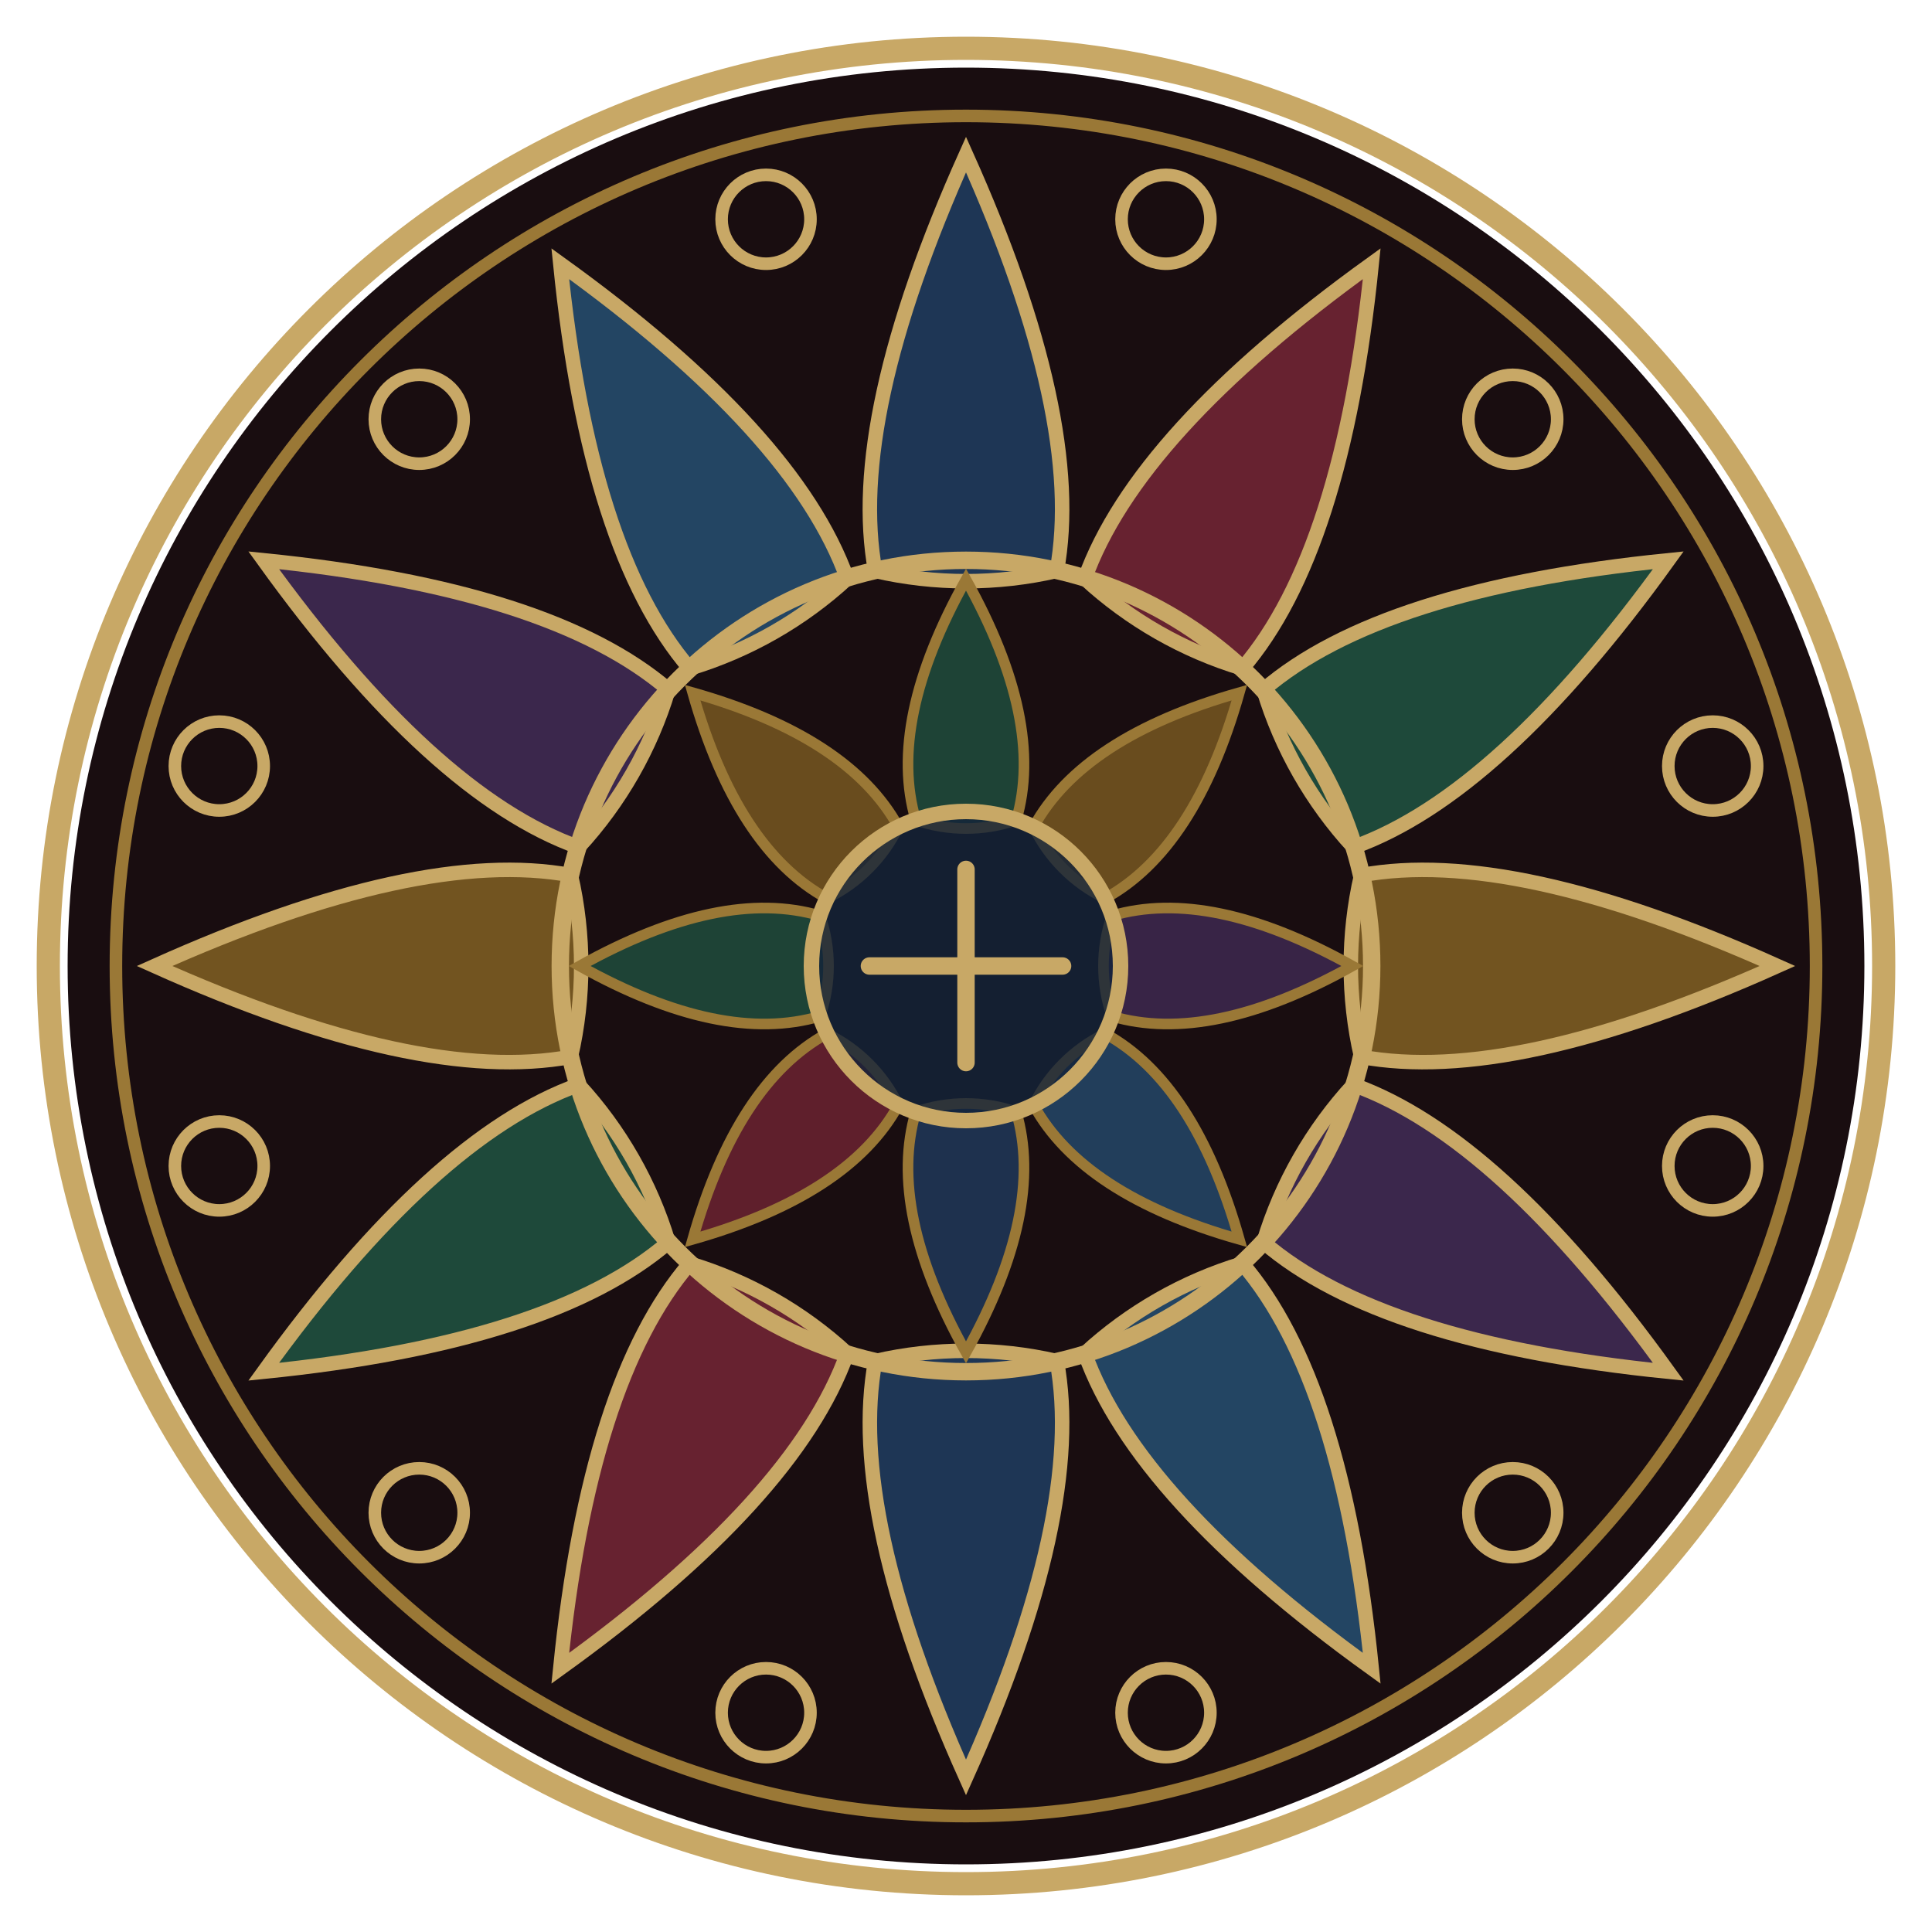
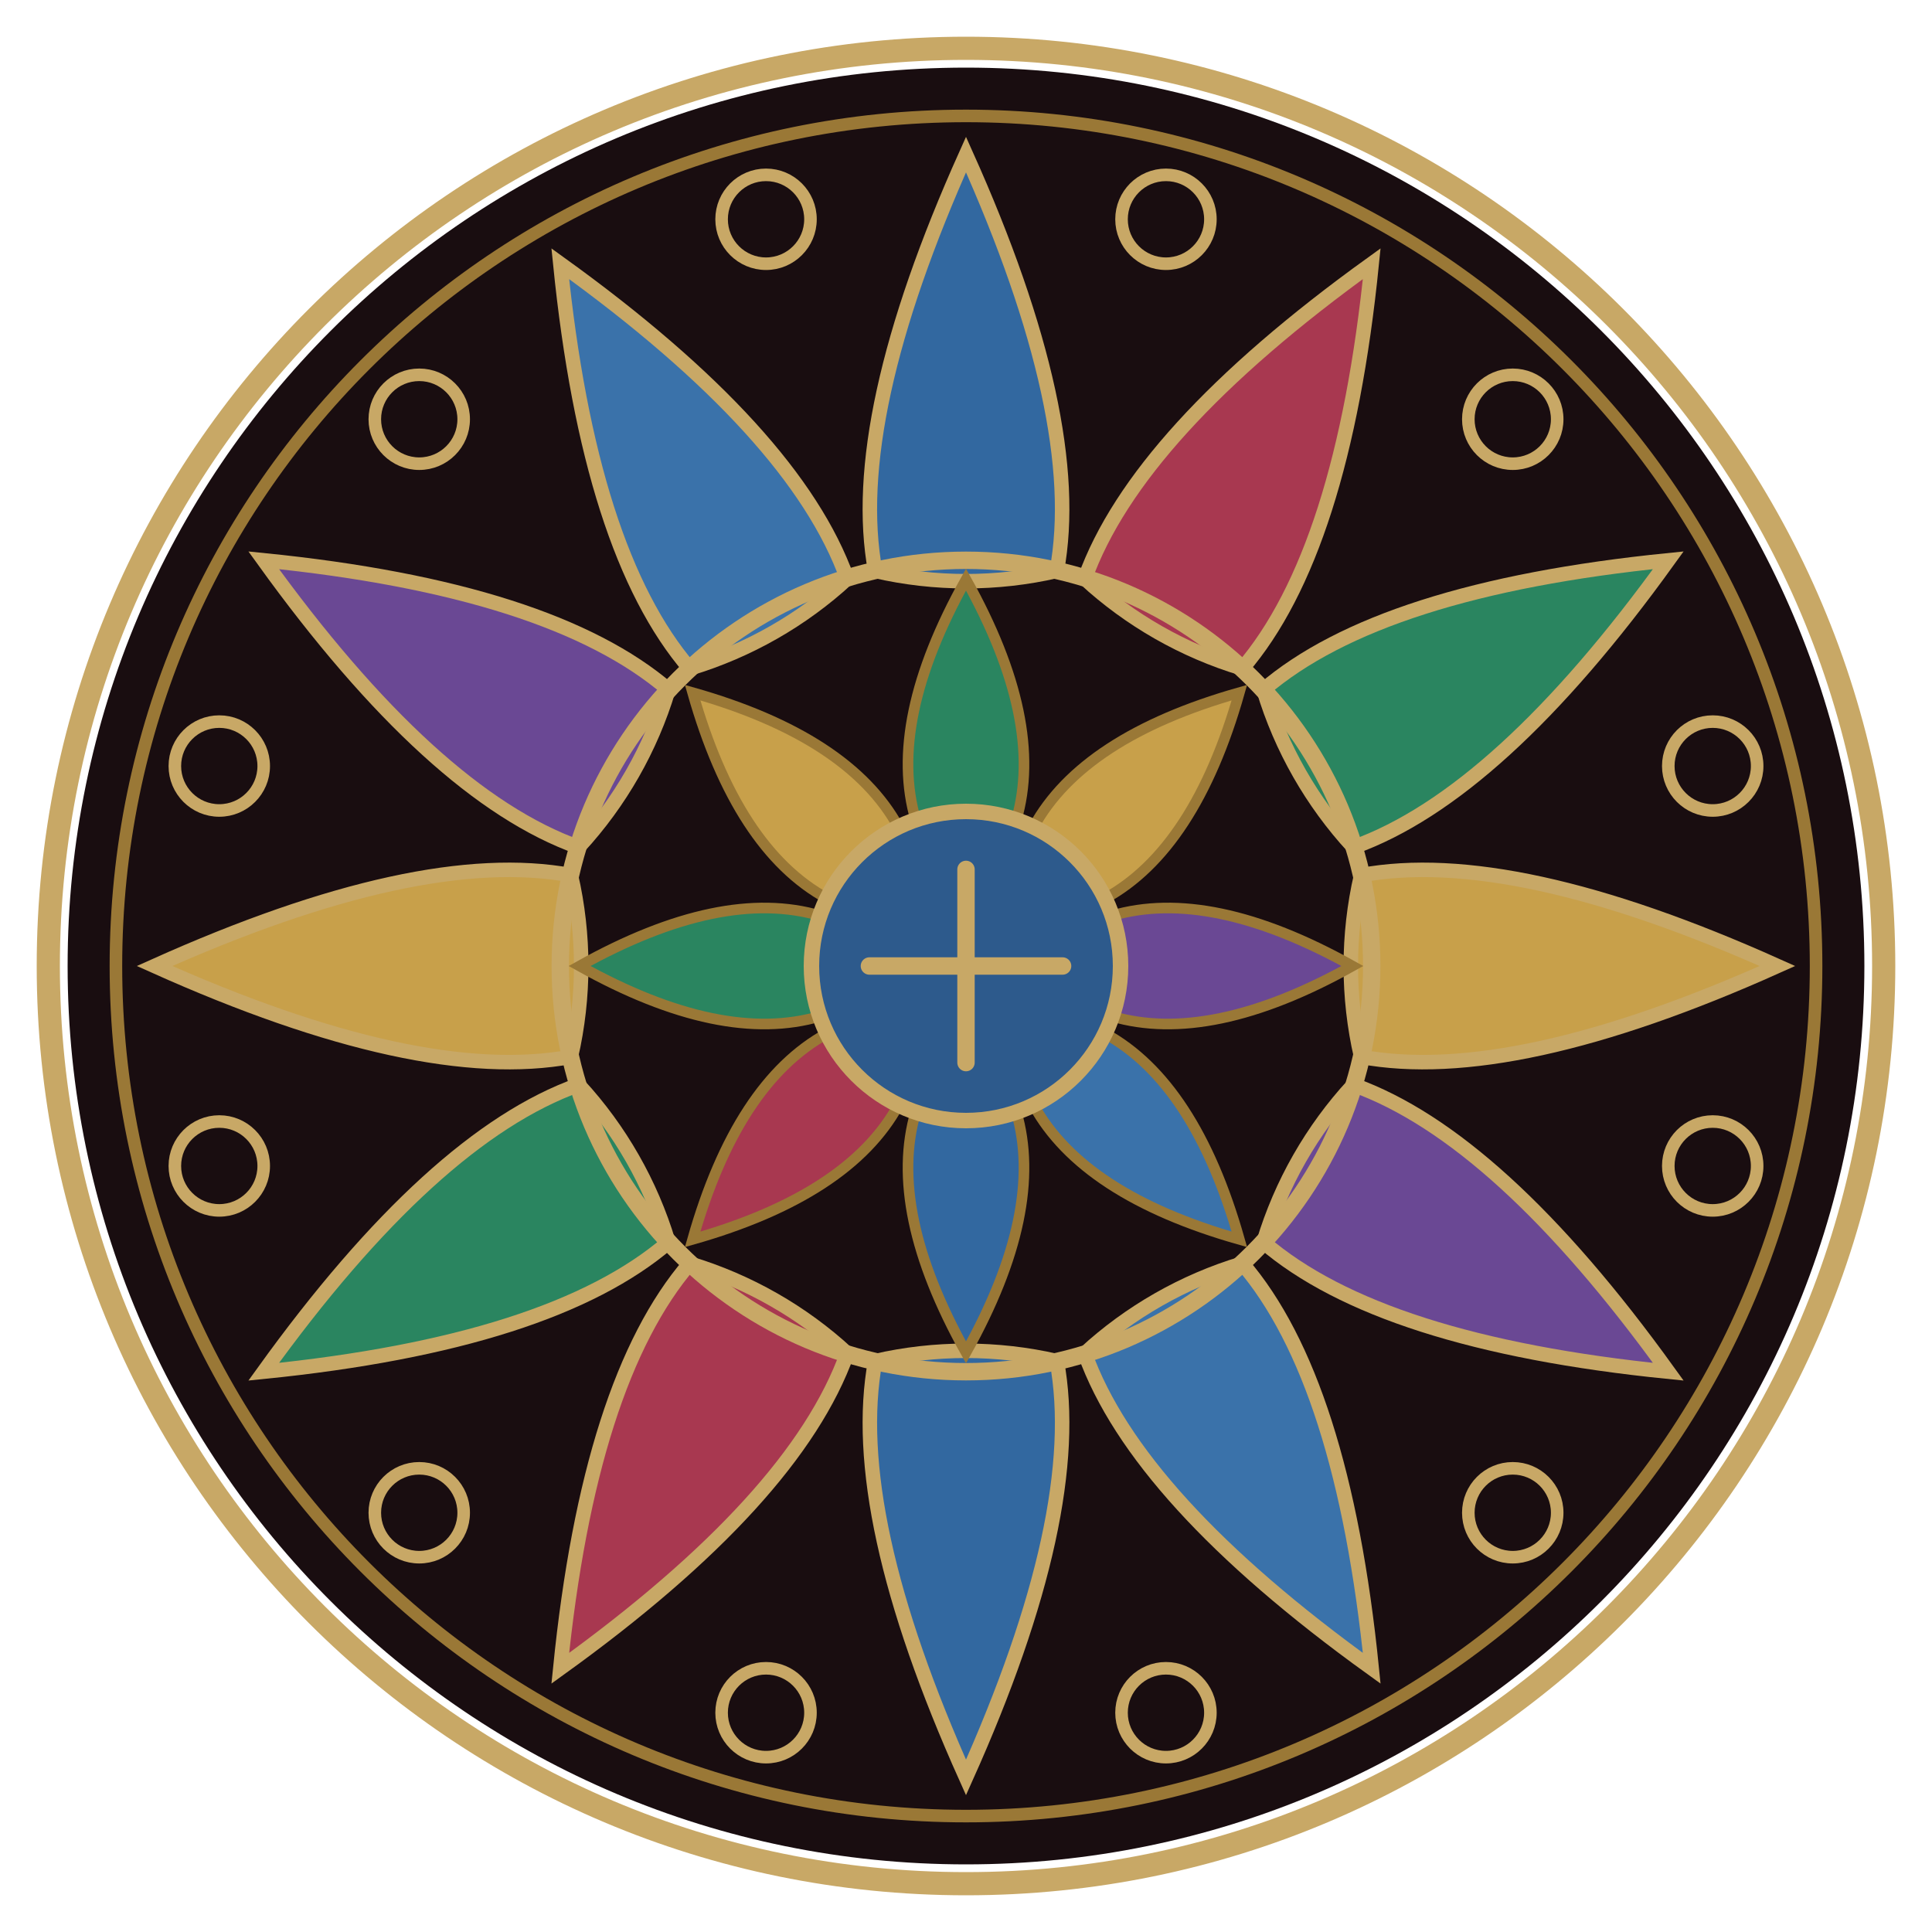
<svg xmlns="http://www.w3.org/2000/svg" viewBox="0 0 200 200">
  <circle cx="100" cy="100" r="93" fill="#190d10" />
  <circle cx="100" cy="100" r="95" fill="none" stroke="#c8a866" stroke-width="2.4" />
  <circle cx="100" cy="100" r="88" fill="none" stroke="#9a7836" stroke-width="1.3" />
-   <path d="M90.6,59.1 Q87.7,43.4 100.0,16.0 Q112.3,43.4 109.4,59.1 A42.0,42.0 0 0 1 90.6,59.1 Z" fill="#1f3a5c" fill-opacity="0.92" stroke="#c8a866" stroke-width="1.5" />
-   <path d="M112.3,59.9 Q117.7,44.8 142.0,27.3 Q139.0,57.1 128.6,69.2 A42.0,42.0 0 0 1 112.3,59.9 Z" fill="#6e2433" fill-opacity="0.92" stroke="#c8a866" stroke-width="1.5" />
-   <path d="M130.8,71.4 Q142.9,61.0 172.7,58.0 Q155.2,82.3 140.1,87.7 A42.0,42.0 0 0 1 130.8,71.4 Z" fill="#1f4f3e" fill-opacity="0.92" stroke="#c8a866" stroke-width="1.5" />
-   <path d="M140.9,90.6 Q156.6,87.7 184.0,100.0 Q156.6,112.3 140.9,109.4 A42.0,42.0 0 0 1 140.9,90.6 Z" fill="#7a5a22" fill-opacity="0.92" stroke="#c8a866" stroke-width="1.5" />
-   <path d="M140.1,112.3 Q155.2,117.7 172.7,142.0 Q142.9,139.0 130.8,128.6 A42.0,42.0 0 0 1 140.1,112.3 Z" fill="#3e2a52" fill-opacity="0.92" stroke="#c8a866" stroke-width="1.5" />
-   <path d="M128.6,130.8 Q139.0,142.9 142.0,172.7 Q117.7,155.2 112.3,140.1 A42.0,42.0 0 0 1 128.6,130.8 Z" fill="#244a6b" fill-opacity="0.92" stroke="#c8a866" stroke-width="1.5" />
-   <path d="M109.4,140.9 Q112.3,156.6 100.0,184.0 Q87.7,156.6 90.6,140.9 A42.0,42.0 0 0 1 109.4,140.9 Z" fill="#1f3a5c" fill-opacity="0.92" stroke="#c8a866" stroke-width="1.5" />
-   <path d="M87.7,140.1 Q82.3,155.2 58.0,172.7 Q61.0,142.9 71.4,130.8 A42.0,42.0 0 0 1 87.7,140.1 Z" fill="#6e2433" fill-opacity="0.92" stroke="#c8a866" stroke-width="1.5" />
-   <path d="M69.2,128.6 Q57.1,139.0 27.3,142.0 Q44.8,117.7 59.9,112.3 A42.0,42.0 0 0 1 69.2,128.6 Z" fill="#1f4f3e" fill-opacity="0.92" stroke="#c8a866" stroke-width="1.5" />
-   <path d="M59.1,109.4 Q43.4,112.3 16.0,100.0 Q43.4,87.7 59.1,90.6 A42.0,42.0 0 0 1 59.1,109.4 Z" fill="#7a5a22" fill-opacity="0.92" stroke="#c8a866" stroke-width="1.5" />
-   <path d="M59.9,87.7 Q44.8,82.3 27.3,58.0 Q57.1,61.0 69.2,71.4 A42.0,42.0 0 0 1 59.9,87.7 Z" fill="#3e2a52" fill-opacity="0.92" stroke="#c8a866" stroke-width="1.5" />
-   <path d="M71.4,69.2 Q61.0,57.1 58.0,27.3 Q82.3,44.8 87.7,59.9 A42.0,42.0 0 0 1 71.4,69.2 Z" fill="#244a6b" fill-opacity="0.92" stroke="#c8a866" stroke-width="1.5" />
+   <path d="M90.6,59.1 Q87.7,43.4 100.0,16.0 Q112.3,43.4 109.4,59.1 A42.0,42.0 0 0 1 90.6,59.1 Z" fill="#3268a0" fill-opacity="1" stroke="#c8a866" stroke-width="1.5" />
+   <path d="M112.3,59.9 Q117.7,44.8 142.0,27.3 Q139.0,57.1 128.6,69.2 A42.0,42.0 0 0 1 112.3,59.9 Z" fill="#a83850" fill-opacity="1" stroke="#c8a866" stroke-width="1.5" />
+   <path d="M130.8,71.4 Q142.9,61.0 172.7,58.0 Q155.2,82.3 140.1,87.7 A42.0,42.0 0 0 1 130.8,71.4 Z" fill="#2a8560" fill-opacity="1" stroke="#c8a866" stroke-width="1.5" />
+   <path d="M140.9,90.6 Q156.6,87.7 184.0,100.0 Q156.6,112.3 140.9,109.4 A42.0,42.0 0 0 1 140.9,90.6 Z" fill="#c8a04a" fill-opacity="1" stroke="#c8a866" stroke-width="1.5" />
+   <path d="M140.1,112.3 Q155.2,117.7 172.7,142.0 Q142.9,139.0 130.8,128.6 A42.0,42.0 0 0 1 140.1,112.3 Z" fill="#6a4894" fill-opacity="1" stroke="#c8a866" stroke-width="1.5" />
+   <path d="M128.6,130.8 Q139.0,142.9 142.0,172.7 Q117.7,155.2 112.3,140.1 A42.0,42.0 0 0 1 128.6,130.8 Z" fill="#3a72aa" fill-opacity="1" stroke="#c8a866" stroke-width="1.5" />
+   <path d="M109.4,140.9 Q112.3,156.6 100.0,184.0 Q87.7,156.6 90.6,140.9 A42.0,42.0 0 0 1 109.4,140.9 Z" fill="#3268a0" fill-opacity="1" stroke="#c8a866" stroke-width="1.5" />
+   <path d="M87.7,140.1 Q82.3,155.2 58.0,172.7 Q61.0,142.9 71.4,130.8 A42.0,42.0 0 0 1 87.7,140.1 Z" fill="#a83850" fill-opacity="1" stroke="#c8a866" stroke-width="1.5" />
+   <path d="M69.2,128.6 Q57.1,139.0 27.3,142.0 Q44.8,117.7 59.9,112.3 A42.0,42.0 0 0 1 69.2,128.6 Z" fill="#2a8560" fill-opacity="1" stroke="#c8a866" stroke-width="1.5" />
+   <path d="M59.1,109.4 Q43.4,112.3 16.0,100.0 Q43.4,87.7 59.1,90.6 A42.0,42.0 0 0 1 59.1,109.4 Z" fill="#c8a04a" fill-opacity="1" stroke="#c8a866" stroke-width="1.5" />
+   <path d="M59.9,87.7 Q44.8,82.3 27.3,58.0 Q57.1,61.0 69.2,71.4 A42.0,42.0 0 0 1 59.9,87.7 Z" fill="#6a4894" fill-opacity="1" stroke="#c8a866" stroke-width="1.5" />
+   <path d="M71.4,69.2 Q61.0,57.1 58.0,27.3 Q82.3,44.8 87.7,59.9 A42.0,42.0 0 0 1 71.4,69.2 Z" fill="#3a72aa" fill-opacity="1" stroke="#c8a866" stroke-width="1.5" />
  <circle cx="120.7" cy="22.7" r="4.6" fill="none" stroke="#c8a866" stroke-width="1.3" />
  <circle cx="156.6" cy="43.4" r="4.6" fill="none" stroke="#c8a866" stroke-width="1.3" />
  <circle cx="177.3" cy="79.3" r="4.6" fill="none" stroke="#c8a866" stroke-width="1.3" />
  <circle cx="177.3" cy="120.7" r="4.6" fill="none" stroke="#c8a866" stroke-width="1.3" />
  <circle cx="156.6" cy="156.6" r="4.6" fill="none" stroke="#c8a866" stroke-width="1.3" />
  <circle cx="120.7" cy="177.3" r="4.6" fill="none" stroke="#c8a866" stroke-width="1.3" />
  <circle cx="79.3" cy="177.3" r="4.6" fill="none" stroke="#c8a866" stroke-width="1.3" />
  <circle cx="43.4" cy="156.6" r="4.6" fill="none" stroke="#c8a866" stroke-width="1.3" />
  <circle cx="22.7" cy="120.7" r="4.6" fill="none" stroke="#c8a866" stroke-width="1.3" />
  <circle cx="22.7" cy="79.3" r="4.6" fill="none" stroke="#c8a866" stroke-width="1.3" />
  <circle cx="43.4" cy="43.4" r="4.6" fill="none" stroke="#c8a866" stroke-width="1.3" />
  <circle cx="79.3" cy="22.7" r="4.6" fill="none" stroke="#c8a866" stroke-width="1.3" />
  <circle cx="100" cy="100" r="42" fill="none" stroke="#c8a866" stroke-width="1.8" />
-   <path d="M94.8,84.9 Q91.8,74.7 100.0,60.0 Q108.2,74.7 105.2,84.9 A16.0,16.0 0 0 1 94.8,84.9 Z" fill="#1f4f3e" fill-opacity="0.82" stroke="#9a7836" stroke-width="1.1" />
-   <path d="M107.0,85.6 Q112.1,76.3 128.3,71.7 Q123.7,87.9 114.4,93.0 A16.0,16.0 0 0 1 107.0,85.6 Z" fill="#7a5a22" fill-opacity="0.82" stroke="#9a7836" stroke-width="1.1" />
-   <path d="M115.1,94.8 Q125.3,91.8 140.0,100.0 Q125.3,108.2 115.1,105.2 A16.0,16.0 0 0 1 115.1,94.8 Z" fill="#3e2a52" fill-opacity="0.82" stroke="#9a7836" stroke-width="1.1" />
-   <path d="M114.4,107.0 Q123.7,112.1 128.3,128.3 Q112.1,123.7 107.0,114.4 A16.0,16.0 0 0 1 114.4,107.0 Z" fill="#244a6b" fill-opacity="0.82" stroke="#9a7836" stroke-width="1.1" />
-   <path d="M105.2,115.1 Q108.2,125.3 100.0,140.0 Q91.8,125.3 94.8,115.1 A16.0,16.0 0 0 1 105.2,115.1 Z" fill="#1f3a5c" fill-opacity="0.82" stroke="#9a7836" stroke-width="1.1" />
-   <path d="M93.0,114.4 Q87.9,123.7 71.7,128.3 Q76.3,112.1 85.6,107.0 A16.0,16.0 0 0 1 93.0,114.4 Z" fill="#6e2433" fill-opacity="0.82" stroke="#9a7836" stroke-width="1.1" />
-   <path d="M84.9,105.2 Q74.7,108.2 60.0,100.0 Q74.7,91.8 84.9,94.8 A16.0,16.0 0 0 1 84.9,105.2 Z" fill="#1f4f3e" fill-opacity="0.82" stroke="#9a7836" stroke-width="1.1" />
-   <path d="M85.6,93.0 Q76.3,87.9 71.7,71.7 Q87.9,76.3 93.0,85.6 A16.0,16.0 0 0 1 85.6,93.0 Z" fill="#7a5a22" fill-opacity="0.82" stroke="#9a7836" stroke-width="1.1" />
-   <circle cx="100" cy="100" r="16" fill="#13243a" fill-opacity="0.8" stroke="#c8a866" stroke-width="1.6" />
+   <path d="M94.8,84.9 Q91.8,74.7 100.0,60.0 Q108.2,74.7 105.2,84.9 A16.0,16.0 0 0 1 94.8,84.9 Z" fill="#2a8560" fill-opacity="1" stroke="#9a7836" stroke-width="1.1" />
+   <path d="M107.0,85.6 Q112.1,76.3 128.3,71.7 Q123.7,87.9 114.4,93.0 A16.0,16.0 0 0 1 107.0,85.6 Z" fill="#c8a04a" fill-opacity="1" stroke="#9a7836" stroke-width="1.1" />
+   <path d="M115.1,94.8 Q125.3,91.8 140.0,100.0 Q125.3,108.2 115.1,105.2 A16.0,16.0 0 0 1 115.1,94.8 Z" fill="#6a4894" fill-opacity="1" stroke="#9a7836" stroke-width="1.1" />
+   <path d="M114.4,107.0 Q123.7,112.1 128.3,128.3 Q112.1,123.7 107.0,114.4 A16.0,16.0 0 0 1 114.4,107.0 Z" fill="#3a72aa" fill-opacity="1" stroke="#9a7836" stroke-width="1.1" />
+   <path d="M105.2,115.1 Q108.2,125.3 100.0,140.0 Q91.8,125.3 94.8,115.1 A16.0,16.0 0 0 1 105.2,115.1 Z" fill="#3268a0" fill-opacity="1" stroke="#9a7836" stroke-width="1.1" />
+   <path d="M93.0,114.4 Q87.9,123.7 71.7,128.3 Q76.3,112.1 85.6,107.0 A16.0,16.0 0 0 1 93.0,114.4 Z" fill="#a83850" fill-opacity="1" stroke="#9a7836" stroke-width="1.1" />
+   <path d="M84.9,105.2 Q74.7,108.2 60.0,100.0 Q74.7,91.8 84.9,94.8 A16.0,16.0 0 0 1 84.9,105.2 Z" fill="#2a8560" fill-opacity="1" stroke="#9a7836" stroke-width="1.1" />
+   <path d="M85.6,93.0 Q76.3,87.9 71.7,71.7 Q87.9,76.3 93.0,85.6 A16.0,16.0 0 0 1 85.6,93.0 Z" fill="#c8a04a" fill-opacity="1" stroke="#9a7836" stroke-width="1.1" />
+   <circle cx="100" cy="100" r="16" fill="#2d5a8c" fill-opacity="1" stroke="#c8a866" stroke-width="1.6" />
  <path d="M100,90 L100,110 M90,100 L110,100" stroke="#c8a866" stroke-width="1.8" stroke-linecap="round" />
</svg>
